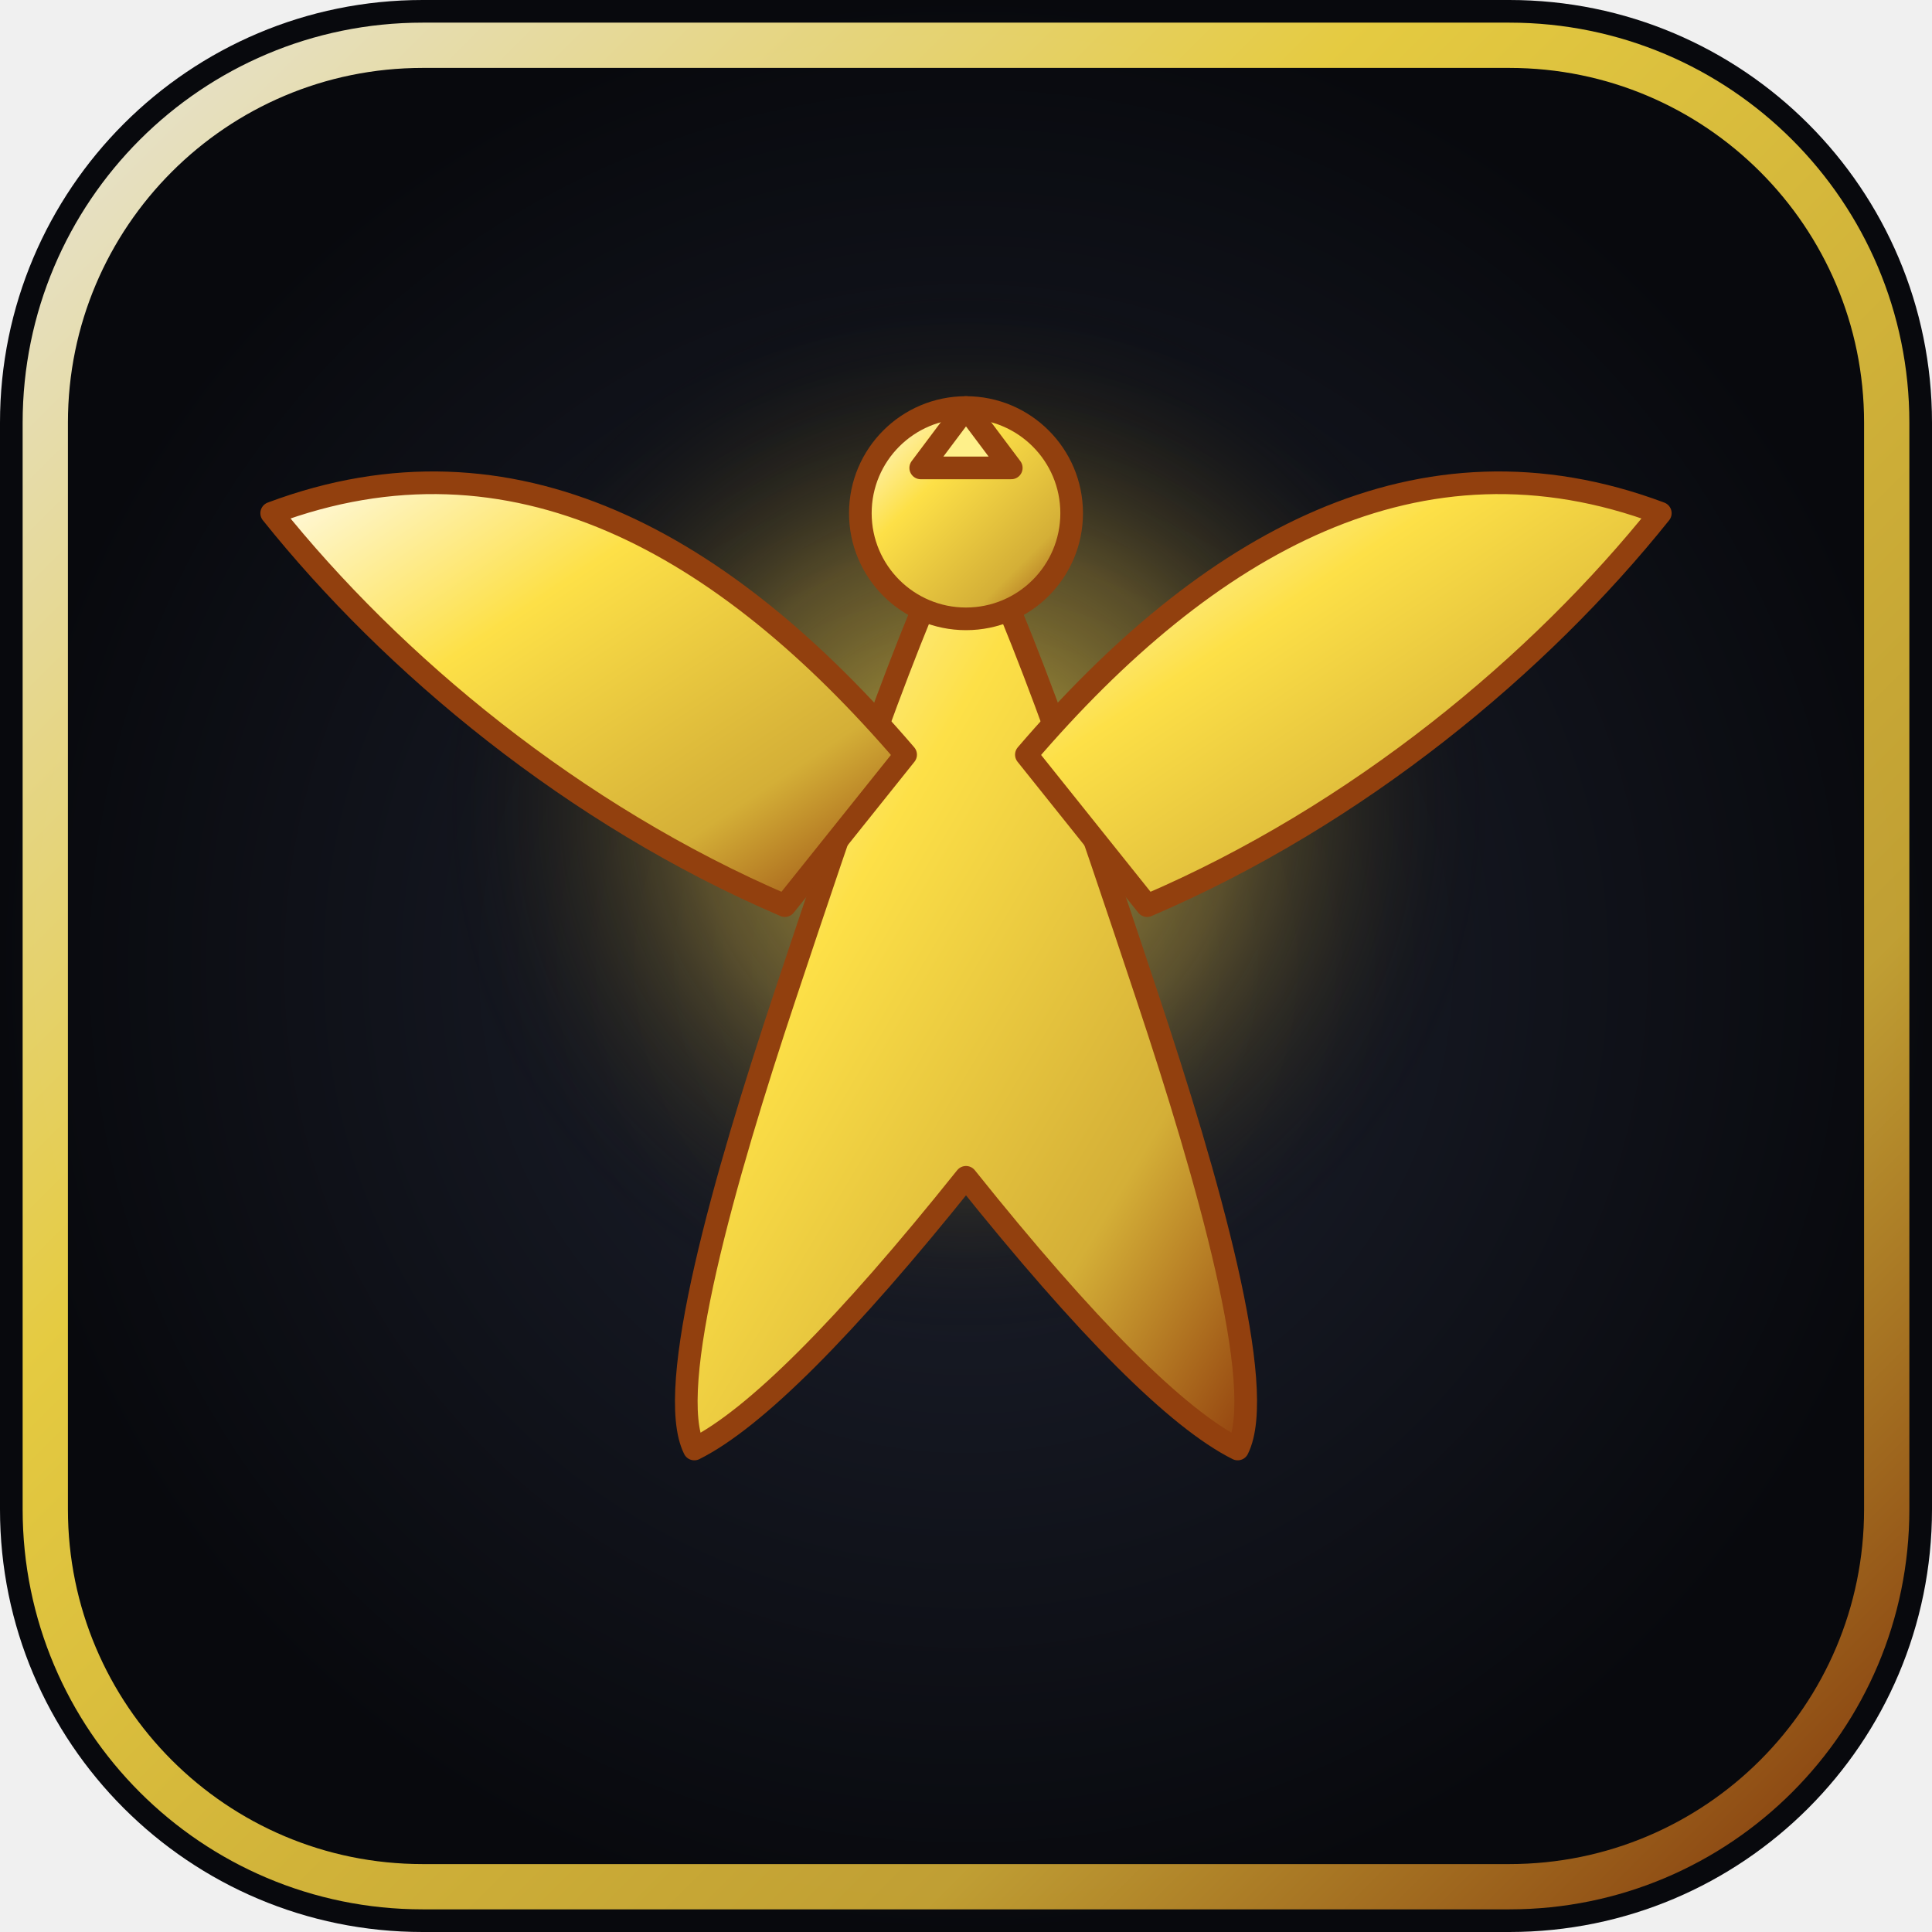
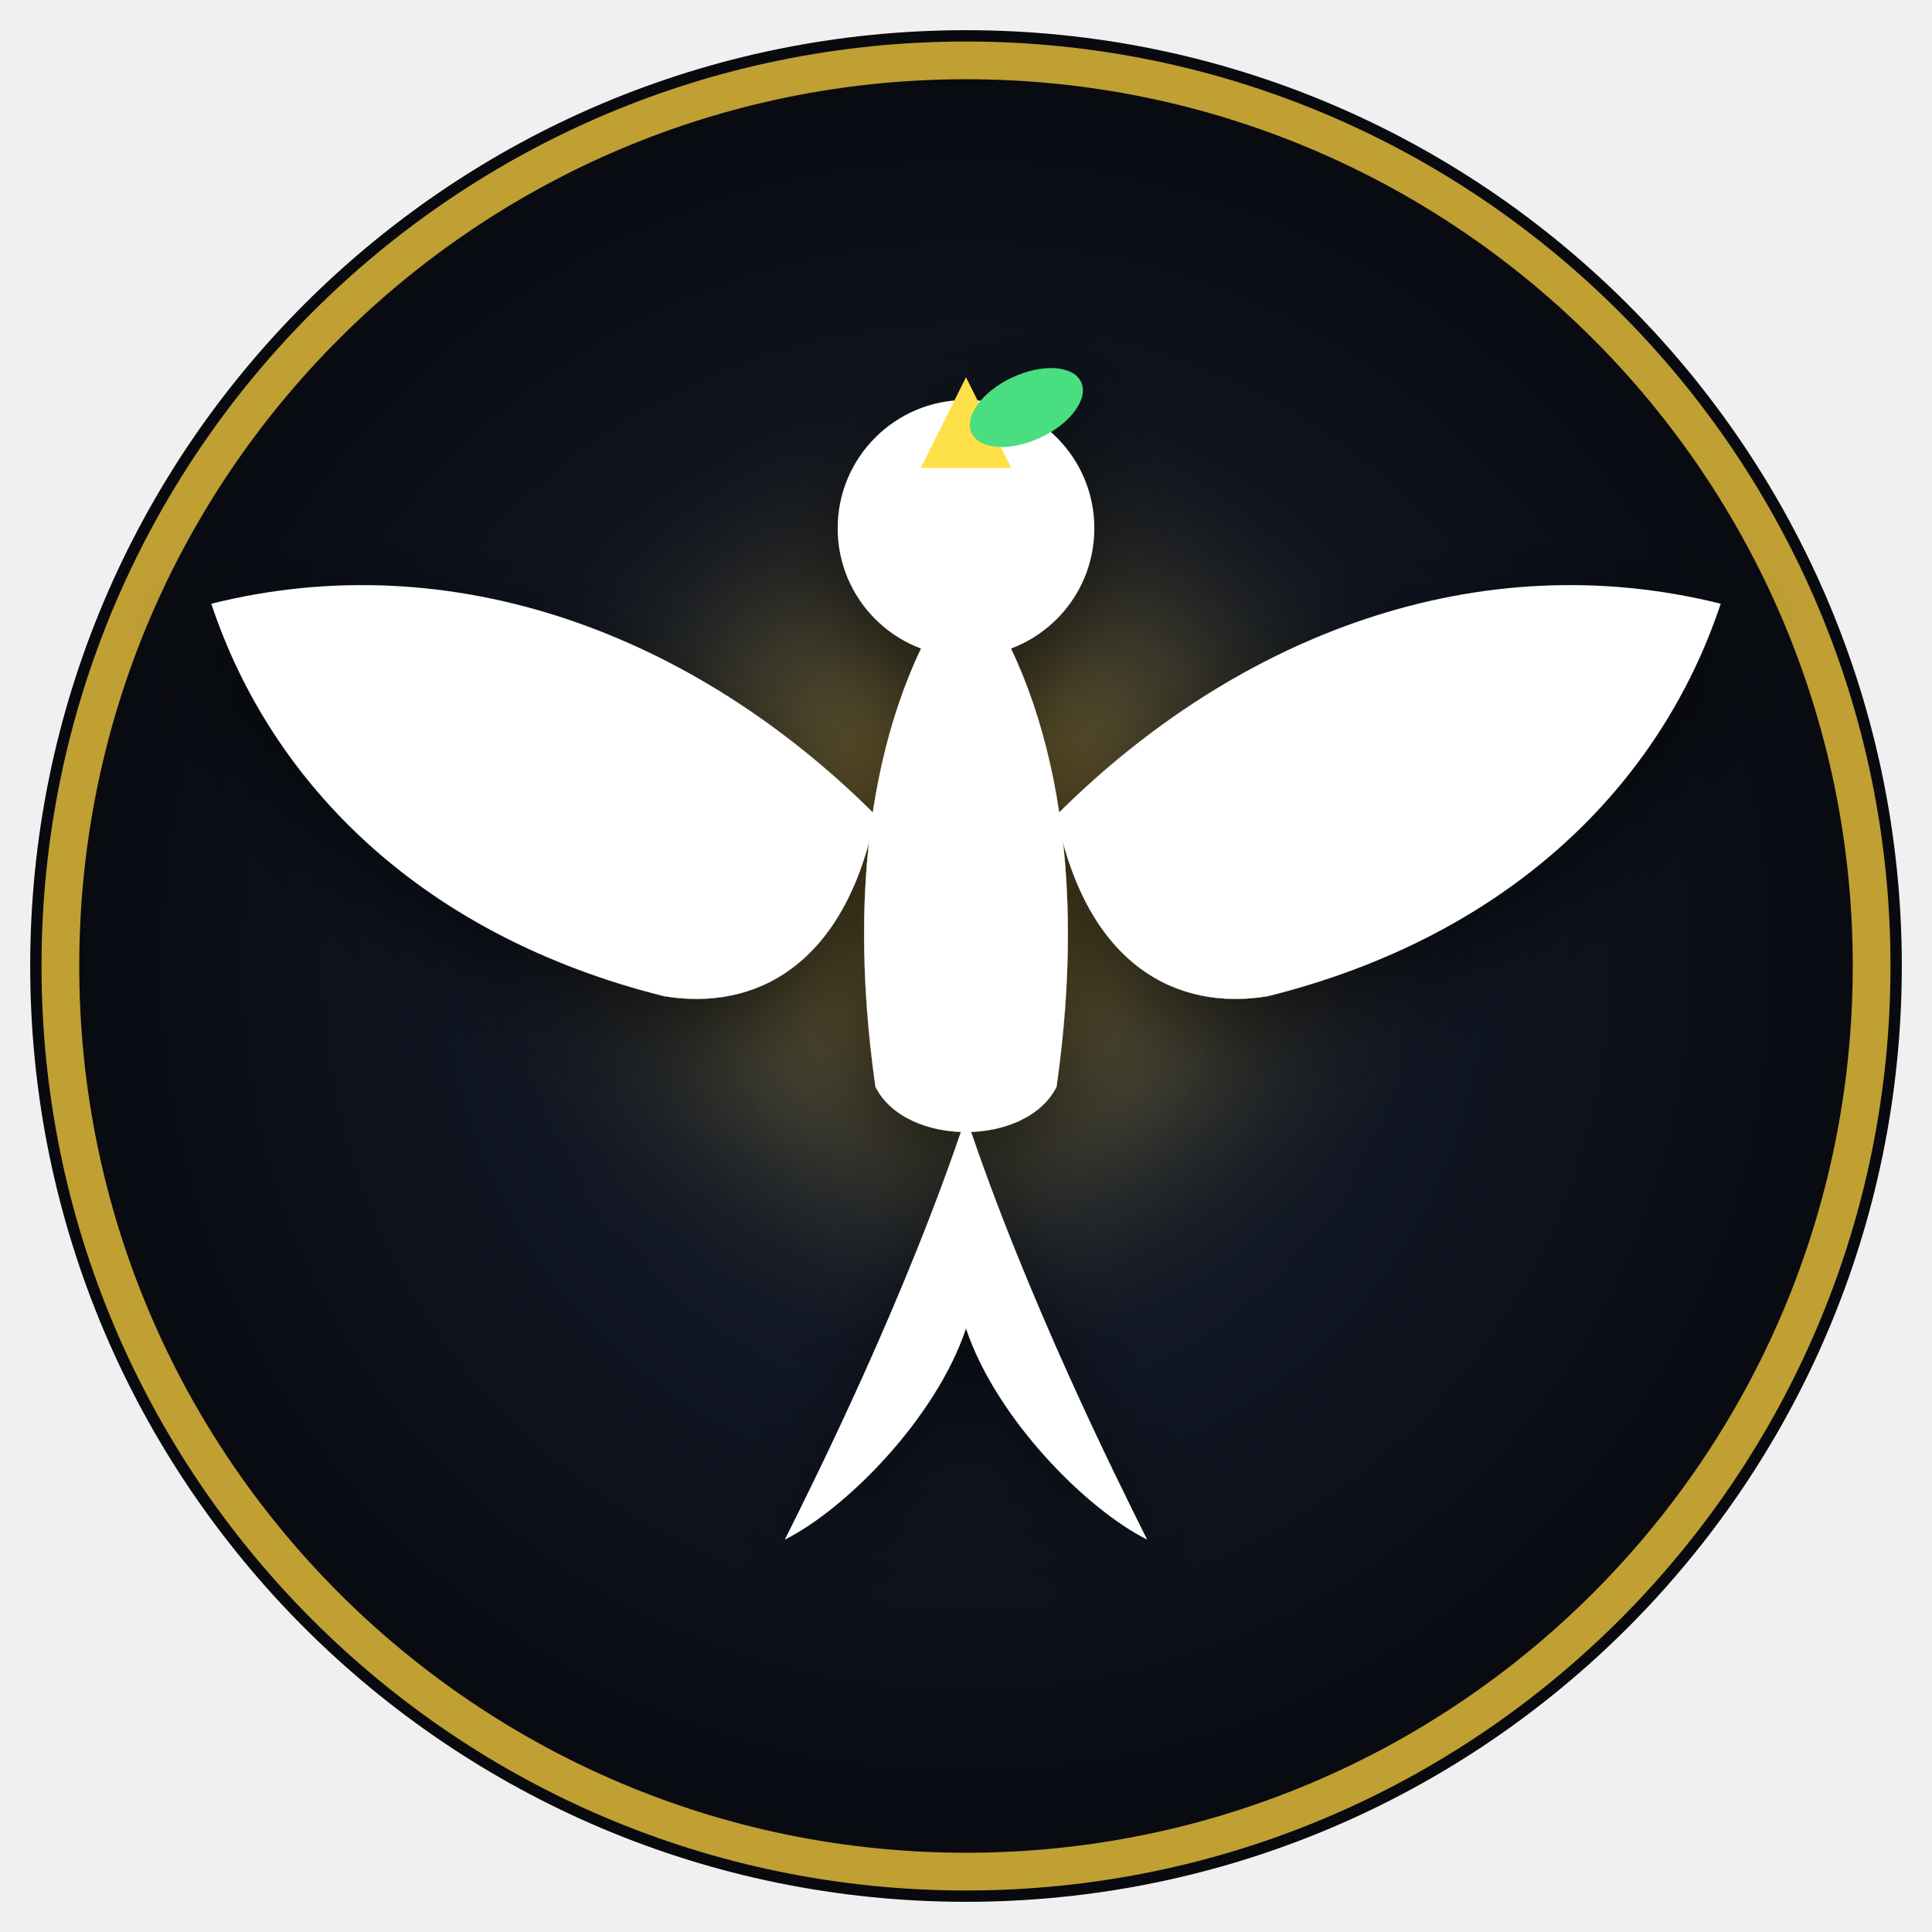
<svg xmlns="http://www.w3.org/2000/svg" viewBox="0 0 128 128">
  <defs>
-     <radialGradient id="bgGrad" cx="50%" cy="50%" r="50%">
-       <stop offset="0%" stop-color="#1e2230" />
-       <stop offset="100%" stop-color="#08090d" />
+     <radialGradient id="bg" cx="50%" cy="50%" r="50%">
+       <stop offset="0%" stop-color="#182236" />
+       <stop offset="100%" stop-color="#080a0f" />
    </radialGradient>
-     <radialGradient id="haloGrad" cx="50%" cy="45%" r="40%">
-       <stop offset="0%" stop-color="#fde047" stop-opacity="0.75" />
-       <stop offset="50%" stop-color="#d4af37" stop-opacity="0.35" />
+     <radialGradient id="halo" cx="50%" cy="52%" r="42%">
+       <stop offset="0%" stop-color="#fbbf24" stop-opacity="0.55" />
+       <stop offset="55%" stop-color="#d4af37" stop-opacity="0.2" />
      <stop offset="100%" stop-color="#000000" stop-opacity="0" />
    </radialGradient>
-     <linearGradient id="goldGrad" x1="0%" y1="0%" x2="100%" y2="100%">
-       <stop offset="0%" stop-color="#fffbeb" />
-       <stop offset="35%" stop-color="#fde047" />
-       <stop offset="75%" stop-color="#d4af37" />
-       <stop offset="100%" stop-color="#92400e" />
-     </linearGradient>
+     <filter id="glow" x="-20%" y="-20%" width="140%" height="140%">
+       <feDropShadow dx="0" dy="2" stdDeviation="3" flood-color="#000000" flood-opacity="0.6" />
+     </filter>
  </defs>
-   <rect width="128" height="128" rx="28" fill="url(#bgGrad)" />
-   <rect x="3" y="3" width="122" height="122" rx="25" fill="none" stroke="url(#goldGrad)" stroke-width="3" stroke-opacity="0.9" />
-   <circle cx="64" cy="58" r="44" fill="url(#haloGrad)" />
-   <g fill="url(#goldGrad)" stroke="#92400e" stroke-width="1.5" stroke-linejoin="round">
-     <path d="M64,34 C60,42 56,54 52,66 C48,78 44,92 46,96 C50,94 56,88 64,78 C72,88 78,94 82,96 C84,92 80,78 76,66 C72,54 68,42 64,34 Z" />
-     <path d="M60,50 C48,36 34,28 18,34 C26,44 38,54 52,60 Z" />
-     <path d="M68,50 C80,36 94,28 110,34 C102,44 90,54 76,60 Z" />
-     <circle cx="64" cy="34" r="7" />
-     <polygon points="64,27 61,31 67,31" fill="#fef08a" />
+   <circle cx="64" cy="64" r="62" fill="url(#bg)" />
+   <circle cx="64" cy="64" r="60" fill="none" stroke="#d4af37" stroke-width="2.5" stroke-opacity="0.9" />
+   <circle cx="64" cy="56" r="42" fill="url(#halo)" />
+   <g fill="#ffffff" filter="url(#glow)">
+     <path d="M64,74 C60,86 54,98 52,102 C56,100 62,94 64,88 C66,94 72,100 76,102 C74,98 68,86 64,74 Z" />
+     <path d="M58,54 C46,42 30,36 14,40 C18,52 28,62 44,66 C50,67 56,64 58,54 Z" />
+     <path d="M70,54 C82,42 98,36 114,40 C110,52 100,62 84,66 C78,67 72,64 70,54 Z" />
+     <path d="M64,38 C58,46 56,58 58,72 C60,76 68,76 70,72 C72,58 70,46 64,38 Z" />
+     <circle cx="64" cy="35" r="8.5" />
+     <polygon points="64,25 61,31 67,31" fill="#fde047" />
+     <ellipse cx="68" cy="27" rx="4" ry="2.2" fill="#4ade80" transform="rotate(-25 68 27)" />
  </g>
</svg>
